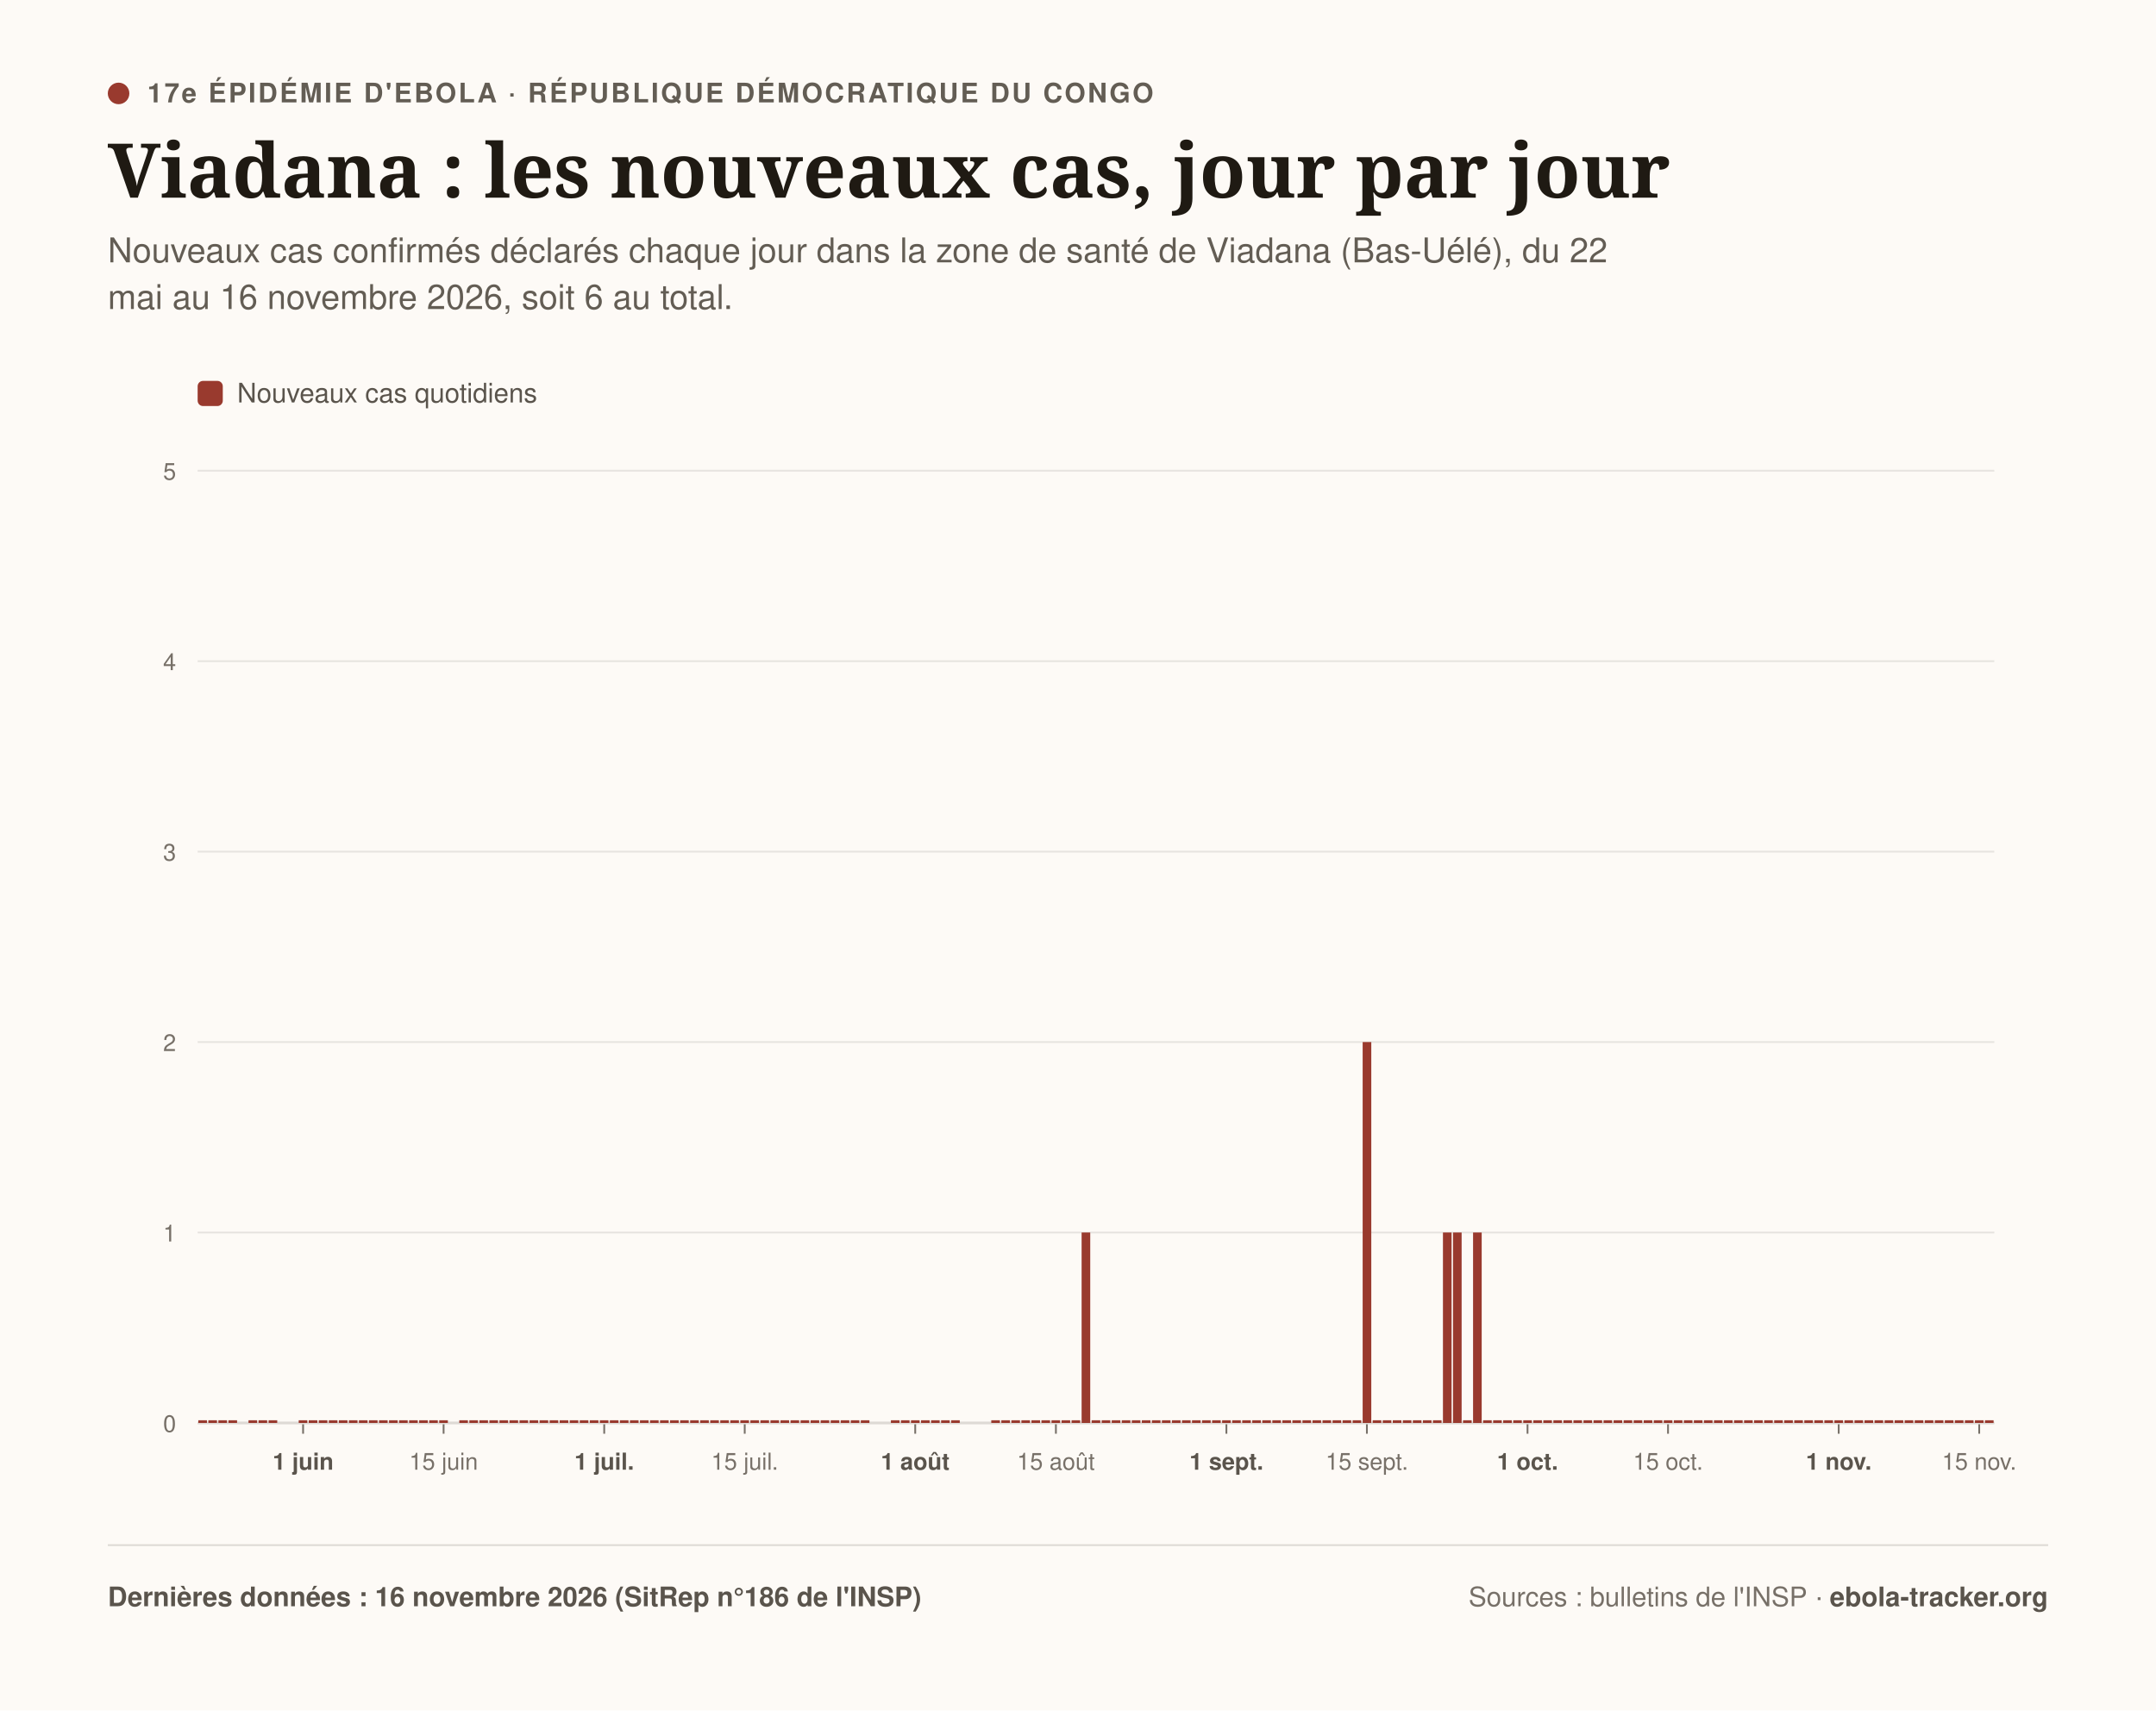
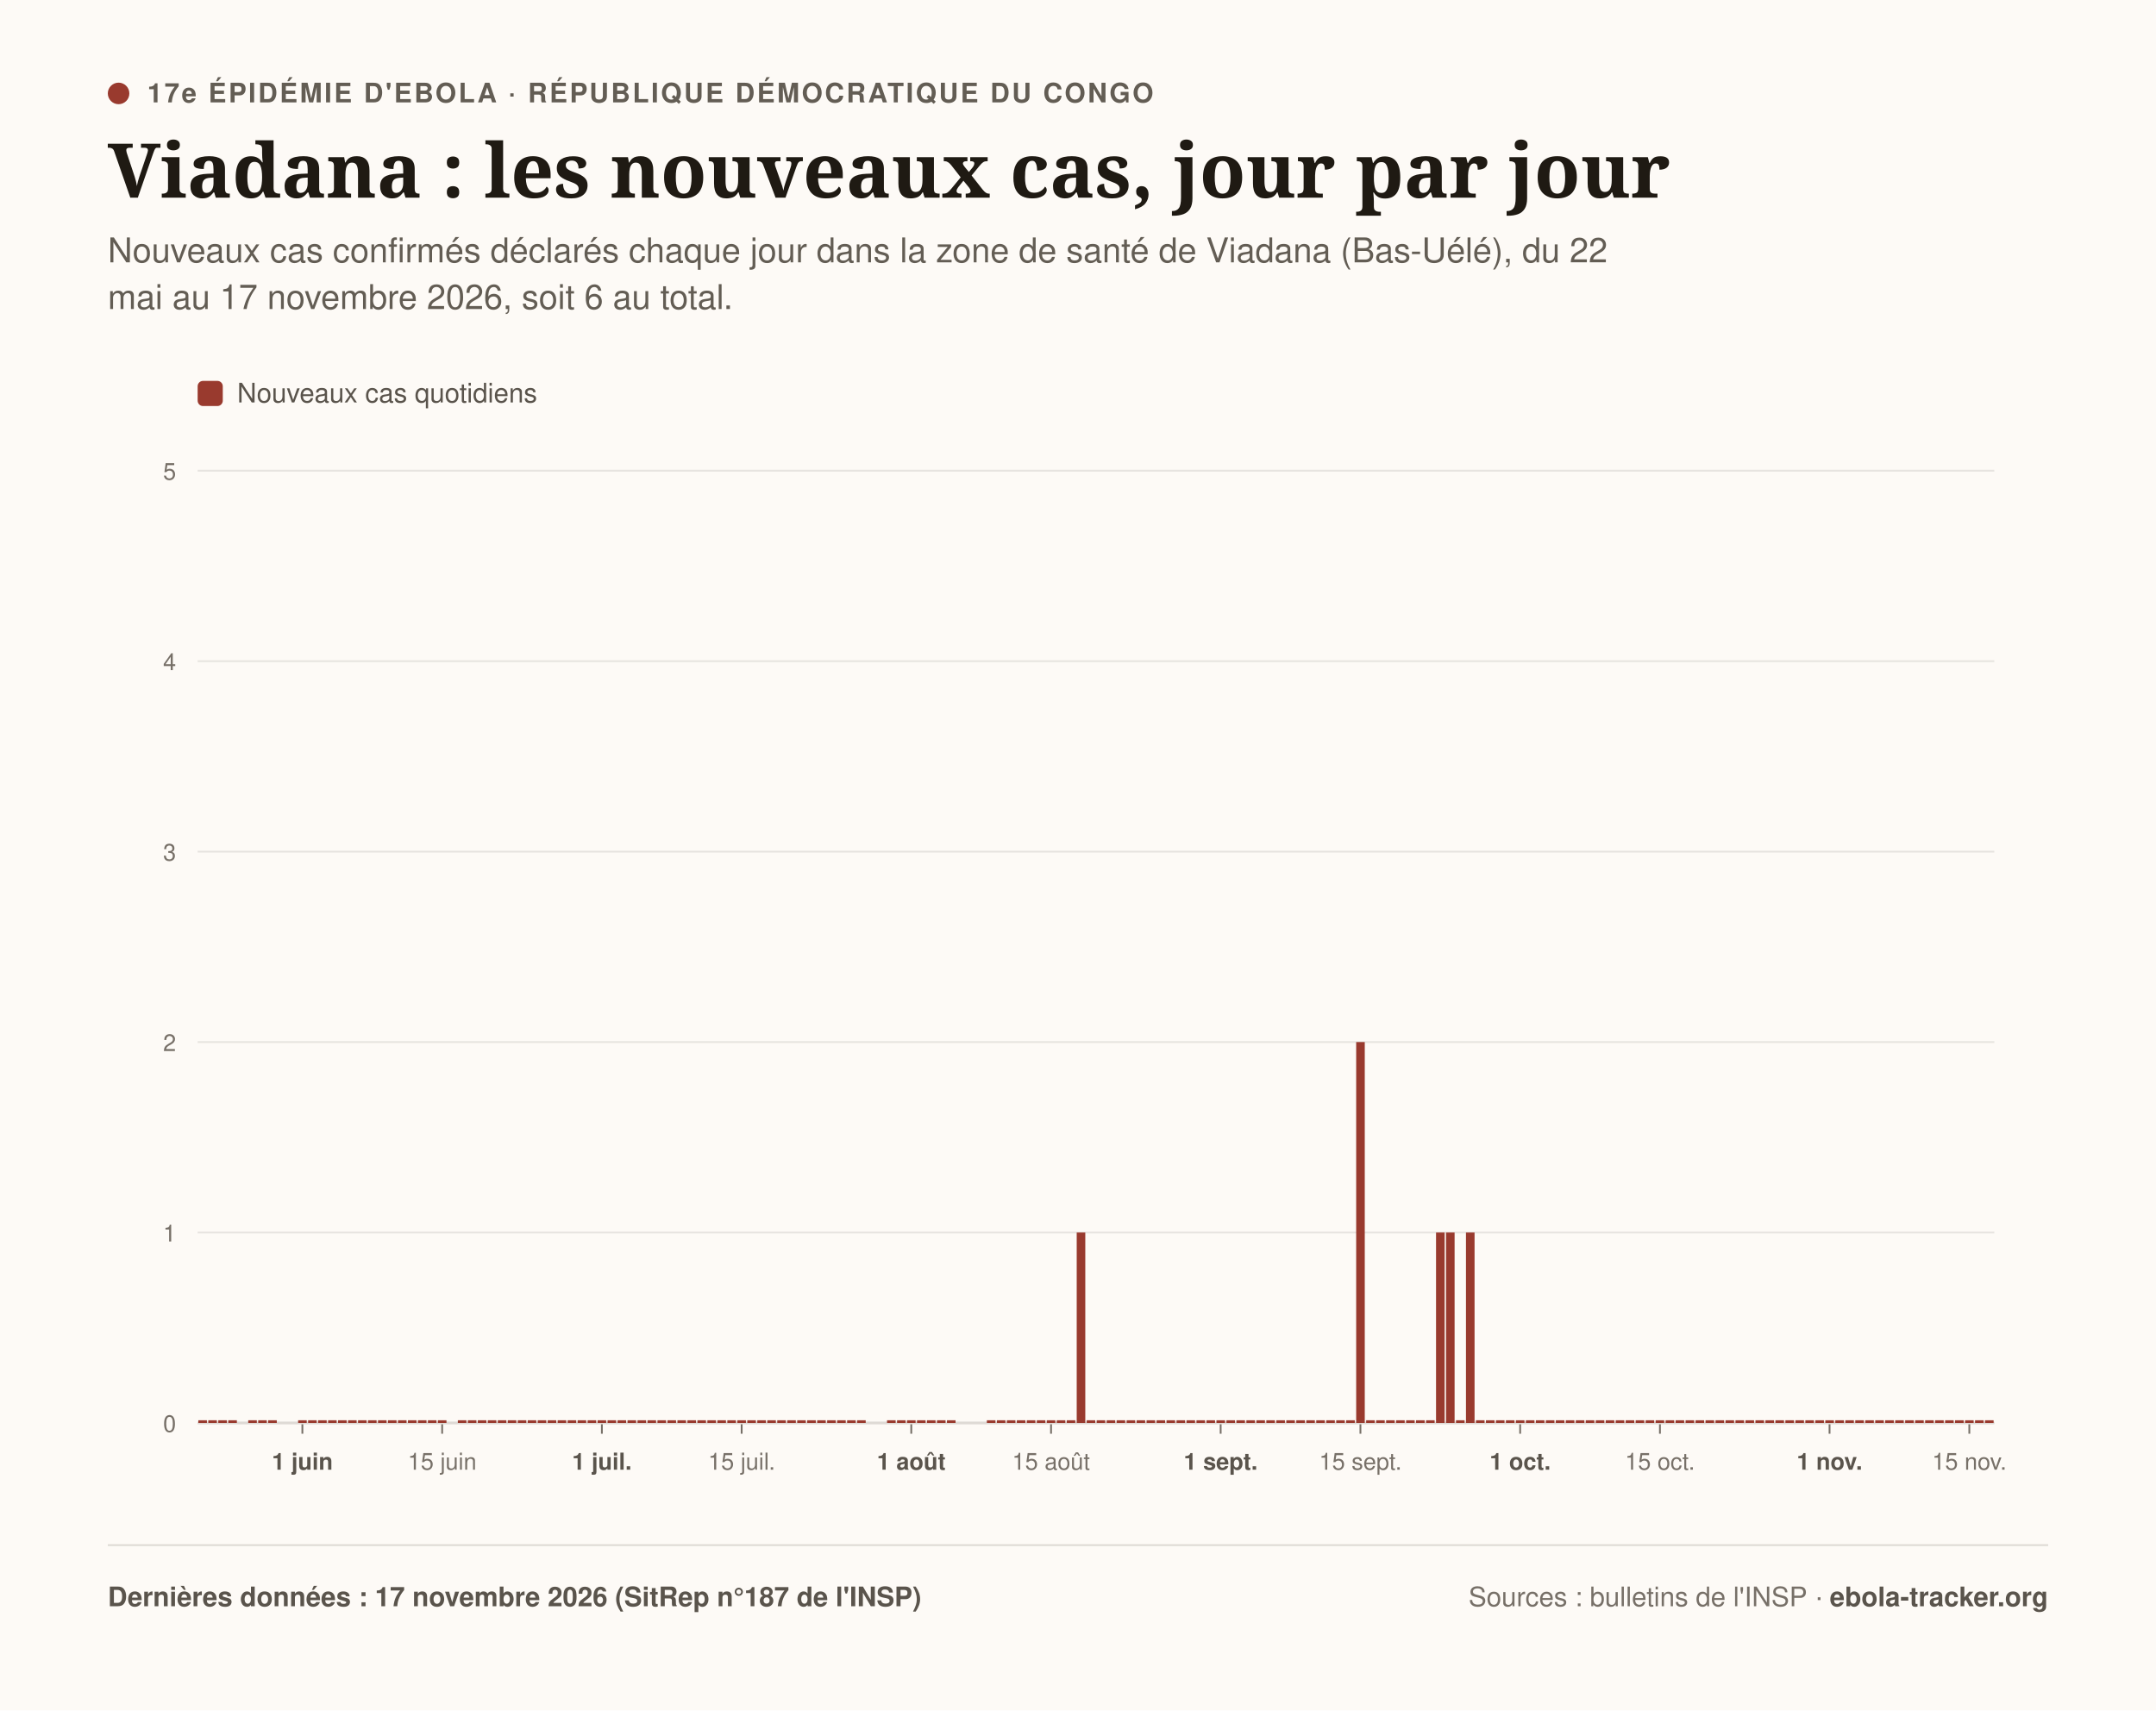
- <svg xmlns="http://www.w3.org/2000/svg" viewBox="0 0 1200 952" role="img" aria-label="Viadana : les nouveaux cas, jour par jour. Nouveaux cas confirmés déclarés chaque jour dans la zone de santé de Viadana (Bas-Uélé), du 22 mai au 16 novembre 2026, soit 6 au total.">
+ <svg xmlns="http://www.w3.org/2000/svg" viewBox="0 0 1200 952" role="img" aria-label="Viadana : les nouveaux cas, jour par jour. Nouveaux cas confirmés déclarés chaque jour dans la zone de santé de Viadana (Bas-Uélé), du 22 mai au 17 novembre 2026, soit 6 au total.">
  <rect width="1200" height="952" fill="#FDFAF6" />
  <circle cx="66" cy="52" r="6" fill="#993A2E" />
  <text x="82.0" y="57.0" font-family="'Public Sans',Helvetica,Arial,sans-serif" font-size="15" font-weight="700" fill="#635D54" text-anchor="start" letter-spacing=".08em">17e ÉPIDÉMIE D'EBOLA · RÉPUBLIQUE DÉMOCRATIQUE DU CONGO</text>
  <text x="60.0" y="110.0" font-family="'Source Serif 4',Georgia,serif" font-size="42" font-weight="600" fill="#1F1A13" text-anchor="start">Viadana : les nouveaux cas, jour par jour</text>
  <text x="60.0" y="146.0" font-family="'Public Sans',Helvetica,Arial,sans-serif" font-size="19" font-weight="400" fill="#635D54" text-anchor="start">Nouveaux cas confirmés déclarés chaque jour dans la zone de santé de Viadana (Bas-Uélé), du 22</text>
-   <text x="60.0" y="172.0" font-family="'Public Sans',Helvetica,Arial,sans-serif" font-size="19" font-weight="400" fill="#635D54" text-anchor="start">mai au 16 novembre 2026, soit 6 au total.</text>
+   <text x="60.0" y="172.0" font-family="'Public Sans',Helvetica,Arial,sans-serif" font-size="19" font-weight="400" fill="#635D54" text-anchor="start">mai au 17 novembre 2026, soit 6 au total.</text>
  <rect x="110" y="212" width="14" height="14" rx="3" fill="#993A2E" />
  <text x="132.0" y="224.0" font-family="'Public Sans',Helvetica,Arial,sans-serif" font-size="15" font-weight="400" fill="#5A544C" text-anchor="start">Nouveaux cas quotidiens</text>
  <line x1="110" x2="1110" y1="792.0" y2="792.0" stroke="#E7E4E0" />
  <text x="98.0" y="797.0" font-family="'Public Sans',Helvetica,Arial,sans-serif" font-size="13" font-weight="400" fill="#777068" text-anchor="end">0</text>
  <line x1="110" x2="1110" y1="686.0" y2="686.0" stroke="#E7E4E0" />
  <text x="98.0" y="691.0" font-family="'Public Sans',Helvetica,Arial,sans-serif" font-size="13" font-weight="400" fill="#777068" text-anchor="end">1</text>
  <line x1="110" x2="1110" y1="580.0" y2="580.0" stroke="#E7E4E0" />
  <text x="98.0" y="585.0" font-family="'Public Sans',Helvetica,Arial,sans-serif" font-size="13" font-weight="400" fill="#777068" text-anchor="end">2</text>
  <line x1="110" x2="1110" y1="474.0" y2="474.0" stroke="#E7E4E0" />
  <text x="98.0" y="479.0" font-family="'Public Sans',Helvetica,Arial,sans-serif" font-size="13" font-weight="400" fill="#777068" text-anchor="end">3</text>
  <line x1="110" x2="1110" y1="368.0" y2="368.0" stroke="#E7E4E0" />
  <text x="98.0" y="373.0" font-family="'Public Sans',Helvetica,Arial,sans-serif" font-size="13" font-weight="400" fill="#777068" text-anchor="end">4</text>
  <line x1="110" x2="1110" y1="262.0" y2="262.0" stroke="#E7E4E0" />
  <text x="98.0" y="267.0" font-family="'Public Sans',Helvetica,Arial,sans-serif" font-size="13" font-weight="400" fill="#777068" text-anchor="end">5</text>
-   <line x1="168.7" x2="168.7" y1="792" y2="798" stroke="#777068" />
-   <text x="168.7" y="818.0" font-family="'Public Sans',Helvetica,Arial,sans-serif" font-size="13" font-weight="600" fill="#5A544C" text-anchor="middle">1 juin</text>
-   <line x1="246.9" x2="246.9" y1="792" y2="798" stroke="#777068" />
-   <text x="246.9" y="818.0" font-family="'Public Sans',Helvetica,Arial,sans-serif" font-size="13" font-weight="400" fill="#777068" text-anchor="middle">15 juin</text>
-   <line x1="336.3" x2="336.3" y1="792" y2="798" stroke="#777068" />
-   <text x="336.3" y="818.0" font-family="'Public Sans',Helvetica,Arial,sans-serif" font-size="13" font-weight="600" fill="#5A544C" text-anchor="middle">1 juil.</text>
-   <line x1="414.5" x2="414.5" y1="792" y2="798" stroke="#777068" />
-   <text x="414.5" y="818.0" font-family="'Public Sans',Helvetica,Arial,sans-serif" font-size="13" font-weight="400" fill="#777068" text-anchor="middle">15 juil.</text>
-   <line x1="509.4" x2="509.4" y1="792" y2="798" stroke="#777068" />
-   <text x="509.4" y="818.0" font-family="'Public Sans',Helvetica,Arial,sans-serif" font-size="13" font-weight="600" fill="#5A544C" text-anchor="middle">1 août</text>
-   <line x1="587.7" x2="587.7" y1="792" y2="798" stroke="#777068" />
-   <text x="587.7" y="818.0" font-family="'Public Sans',Helvetica,Arial,sans-serif" font-size="13" font-weight="400" fill="#777068" text-anchor="middle">15 août</text>
-   <line x1="682.6" x2="682.6" y1="792" y2="798" stroke="#777068" />
-   <text x="682.6" y="818.0" font-family="'Public Sans',Helvetica,Arial,sans-serif" font-size="13" font-weight="600" fill="#5A544C" text-anchor="middle">1 sept.</text>
-   <line x1="760.8" x2="760.8" y1="792" y2="798" stroke="#777068" />
-   <text x="760.8" y="818.0" font-family="'Public Sans',Helvetica,Arial,sans-serif" font-size="13" font-weight="400" fill="#777068" text-anchor="middle">15 sept.</text>
-   <line x1="850.2" x2="850.2" y1="792" y2="798" stroke="#777068" />
-   <text x="850.2" y="818.0" font-family="'Public Sans',Helvetica,Arial,sans-serif" font-size="13" font-weight="600" fill="#5A544C" text-anchor="middle">1 oct.</text>
-   <line x1="928.4" x2="928.4" y1="792" y2="798" stroke="#777068" />
-   <text x="928.4" y="818.0" font-family="'Public Sans',Helvetica,Arial,sans-serif" font-size="13" font-weight="400" fill="#777068" text-anchor="middle">15 oct.</text>
-   <line x1="1023.4" x2="1023.4" y1="792" y2="798" stroke="#777068" />
-   <text x="1023.4" y="818.0" font-family="'Public Sans',Helvetica,Arial,sans-serif" font-size="13" font-weight="600" fill="#5A544C" text-anchor="middle">1 nov.</text>
-   <line x1="1101.6" x2="1101.6" y1="792" y2="798" stroke="#777068" />
-   <text x="1101.6" y="818.0" font-family="'Public Sans',Helvetica,Arial,sans-serif" font-size="13" font-weight="400" fill="#777068" text-anchor="middle">15 nov.</text>
+   <line x1="168.3" x2="168.3" y1="792" y2="798" stroke="#777068" />
+   <text x="168.3" y="818.0" font-family="'Public Sans',Helvetica,Arial,sans-serif" font-size="13" font-weight="600" fill="#5A544C" text-anchor="middle">1 juin</text>
+   <line x1="246.1" x2="246.1" y1="792" y2="798" stroke="#777068" />
+   <text x="246.1" y="818.0" font-family="'Public Sans',Helvetica,Arial,sans-serif" font-size="13" font-weight="400" fill="#777068" text-anchor="middle">15 juin</text>
+   <line x1="335.0" x2="335.0" y1="792" y2="798" stroke="#777068" />
+   <text x="335.0" y="818.0" font-family="'Public Sans',Helvetica,Arial,sans-serif" font-size="13" font-weight="600" fill="#5A544C" text-anchor="middle">1 juil.</text>
+   <line x1="412.8" x2="412.8" y1="792" y2="798" stroke="#777068" />
+   <text x="412.8" y="818.0" font-family="'Public Sans',Helvetica,Arial,sans-serif" font-size="13" font-weight="400" fill="#777068" text-anchor="middle">15 juil.</text>
+   <line x1="507.2" x2="507.2" y1="792" y2="798" stroke="#777068" />
+   <text x="507.2" y="818.0" font-family="'Public Sans',Helvetica,Arial,sans-serif" font-size="13" font-weight="600" fill="#5A544C" text-anchor="middle">1 août</text>
+   <line x1="585.0" x2="585.0" y1="792" y2="798" stroke="#777068" />
+   <text x="585.0" y="818.0" font-family="'Public Sans',Helvetica,Arial,sans-serif" font-size="13" font-weight="400" fill="#777068" text-anchor="middle">15 août</text>
+   <line x1="679.4" x2="679.4" y1="792" y2="798" stroke="#777068" />
+   <text x="679.4" y="818.0" font-family="'Public Sans',Helvetica,Arial,sans-serif" font-size="13" font-weight="600" fill="#5A544C" text-anchor="middle">1 sept.</text>
+   <line x1="757.2" x2="757.2" y1="792" y2="798" stroke="#777068" />
+   <text x="757.2" y="818.0" font-family="'Public Sans',Helvetica,Arial,sans-serif" font-size="13" font-weight="400" fill="#777068" text-anchor="middle">15 sept.</text>
+   <line x1="846.1" x2="846.1" y1="792" y2="798" stroke="#777068" />
+   <text x="846.1" y="818.0" font-family="'Public Sans',Helvetica,Arial,sans-serif" font-size="13" font-weight="600" fill="#5A544C" text-anchor="middle">1 oct.</text>
+   <line x1="923.9" x2="923.9" y1="792" y2="798" stroke="#777068" />
+   <text x="923.9" y="818.0" font-family="'Public Sans',Helvetica,Arial,sans-serif" font-size="13" font-weight="400" fill="#777068" text-anchor="middle">15 oct.</text>
+   <line x1="1018.3" x2="1018.3" y1="792" y2="798" stroke="#777068" />
+   <text x="1018.3" y="818.0" font-family="'Public Sans',Helvetica,Arial,sans-serif" font-size="13" font-weight="600" fill="#5A544C" text-anchor="middle">1 nov.</text>
+   <line x1="1096.1" x2="1096.1" y1="792" y2="798" stroke="#777068" />
+   <text x="1096.1" y="818.0" font-family="'Public Sans',Helvetica,Arial,sans-serif" font-size="13" font-weight="400" fill="#777068" text-anchor="middle">15 nov.</text>
  <line x1="110" x2="1110" y1="792" y2="792" stroke="#DEDAD5" stroke-width="1.5" />
-   <rect x="110.39" y="790.50" width="4.80" height="1.50" fill="#993A2E" />
-   <rect x="115.98" y="790.50" width="4.80" height="1.50" fill="#993A2E" />
-   <rect x="121.56" y="790.50" width="4.80" height="1.50" fill="#993A2E" />
-   <rect x="127.15" y="790.50" width="4.80" height="1.50" fill="#993A2E" />
-   <rect x="138.32" y="790.50" width="4.80" height="1.50" fill="#993A2E" />
-   <rect x="143.91" y="790.50" width="4.80" height="1.50" fill="#993A2E" />
-   <rect x="149.50" y="790.50" width="4.80" height="1.50" fill="#993A2E" />
-   <rect x="166.26" y="790.50" width="4.80" height="1.50" fill="#993A2E" />
-   <rect x="171.84" y="790.50" width="4.80" height="1.50" fill="#993A2E" />
-   <rect x="177.43" y="790.50" width="4.80" height="1.50" fill="#993A2E" />
-   <rect x="183.02" y="790.50" width="4.80" height="1.50" fill="#993A2E" />
-   <rect x="188.60" y="790.50" width="4.80" height="1.50" fill="#993A2E" />
-   <rect x="194.19" y="790.50" width="4.80" height="1.50" fill="#993A2E" />
-   <rect x="199.78" y="790.50" width="4.80" height="1.50" fill="#993A2E" />
-   <rect x="205.36" y="790.50" width="4.80" height="1.50" fill="#993A2E" />
-   <rect x="210.95" y="790.50" width="4.80" height="1.50" fill="#993A2E" />
-   <rect x="216.54" y="790.50" width="4.80" height="1.50" fill="#993A2E" />
-   <rect x="222.12" y="790.50" width="4.80" height="1.50" fill="#993A2E" />
-   <rect x="227.71" y="790.50" width="4.80" height="1.50" fill="#993A2E" />
-   <rect x="233.30" y="790.50" width="4.80" height="1.50" fill="#993A2E" />
-   <rect x="238.88" y="790.50" width="4.80" height="1.50" fill="#993A2E" />
-   <rect x="244.47" y="790.50" width="4.80" height="1.50" fill="#993A2E" />
-   <rect x="255.64" y="790.50" width="4.80" height="1.50" fill="#993A2E" />
-   <rect x="261.23" y="790.50" width="4.80" height="1.50" fill="#993A2E" />
-   <rect x="266.82" y="790.50" width="4.80" height="1.50" fill="#993A2E" />
-   <rect x="272.40" y="790.50" width="4.80" height="1.50" fill="#993A2E" />
-   <rect x="277.99" y="790.50" width="4.80" height="1.50" fill="#993A2E" />
-   <rect x="283.58" y="790.50" width="4.80" height="1.50" fill="#993A2E" />
-   <rect x="289.16" y="790.50" width="4.80" height="1.50" fill="#993A2E" />
-   <rect x="294.75" y="790.50" width="4.80" height="1.50" fill="#993A2E" />
-   <rect x="300.34" y="790.50" width="4.80" height="1.50" fill="#993A2E" />
-   <rect x="305.92" y="790.50" width="4.80" height="1.50" fill="#993A2E" />
-   <rect x="311.51" y="790.50" width="4.80" height="1.50" fill="#993A2E" />
-   <rect x="317.09" y="790.50" width="4.80" height="1.50" fill="#993A2E" />
-   <rect x="322.68" y="790.50" width="4.80" height="1.50" fill="#993A2E" />
-   <rect x="328.27" y="790.50" width="4.80" height="1.50" fill="#993A2E" />
-   <rect x="333.85" y="790.50" width="4.80" height="1.50" fill="#993A2E" />
-   <rect x="339.44" y="790.50" width="4.80" height="1.50" fill="#993A2E" />
-   <rect x="345.03" y="790.50" width="4.80" height="1.50" fill="#993A2E" />
-   <rect x="350.61" y="790.50" width="4.80" height="1.50" fill="#993A2E" />
-   <rect x="356.20" y="790.50" width="4.80" height="1.50" fill="#993A2E" />
-   <rect x="361.79" y="790.50" width="4.80" height="1.50" fill="#993A2E" />
-   <rect x="367.37" y="790.50" width="4.80" height="1.50" fill="#993A2E" />
-   <rect x="372.96" y="790.50" width="4.80" height="1.50" fill="#993A2E" />
-   <rect x="378.55" y="790.50" width="4.80" height="1.50" fill="#993A2E" />
-   <rect x="384.13" y="790.50" width="4.80" height="1.50" fill="#993A2E" />
-   <rect x="389.72" y="790.50" width="4.80" height="1.50" fill="#993A2E" />
-   <rect x="395.31" y="790.50" width="4.80" height="1.50" fill="#993A2E" />
-   <rect x="400.89" y="790.50" width="4.80" height="1.50" fill="#993A2E" />
-   <rect x="406.48" y="790.50" width="4.80" height="1.50" fill="#993A2E" />
-   <rect x="412.07" y="790.50" width="4.80" height="1.50" fill="#993A2E" />
-   <rect x="417.65" y="790.50" width="4.80" height="1.50" fill="#993A2E" />
-   <rect x="423.24" y="790.50" width="4.80" height="1.50" fill="#993A2E" />
-   <rect x="428.83" y="790.50" width="4.80" height="1.50" fill="#993A2E" />
-   <rect x="434.41" y="790.50" width="4.80" height="1.50" fill="#993A2E" />
-   <rect x="440.00" y="790.50" width="4.80" height="1.50" fill="#993A2E" />
-   <rect x="445.59" y="790.50" width="4.80" height="1.50" fill="#993A2E" />
-   <rect x="451.17" y="790.50" width="4.80" height="1.50" fill="#993A2E" />
-   <rect x="456.76" y="790.50" width="4.80" height="1.50" fill="#993A2E" />
-   <rect x="462.35" y="790.50" width="4.80" height="1.50" fill="#993A2E" />
-   <rect x="467.93" y="790.50" width="4.80" height="1.50" fill="#993A2E" />
-   <rect x="473.52" y="790.50" width="4.80" height="1.50" fill="#993A2E" />
-   <rect x="479.11" y="790.50" width="4.80" height="1.50" fill="#993A2E" />
-   <rect x="495.87" y="790.50" width="4.80" height="1.50" fill="#993A2E" />
-   <rect x="501.45" y="790.50" width="4.80" height="1.50" fill="#993A2E" />
-   <rect x="507.04" y="790.50" width="4.80" height="1.50" fill="#993A2E" />
-   <rect x="512.63" y="790.50" width="4.80" height="1.50" fill="#993A2E" />
-   <rect x="518.21" y="790.50" width="4.80" height="1.50" fill="#993A2E" />
-   <rect x="523.80" y="790.50" width="4.80" height="1.50" fill="#993A2E" />
-   <rect x="529.39" y="790.50" width="4.80" height="1.50" fill="#993A2E" />
-   <rect x="551.73" y="790.50" width="4.80" height="1.50" fill="#993A2E" />
-   <rect x="557.32" y="790.50" width="4.80" height="1.50" fill="#993A2E" />
-   <rect x="562.91" y="790.50" width="4.80" height="1.50" fill="#993A2E" />
-   <rect x="568.49" y="790.50" width="4.80" height="1.50" fill="#993A2E" />
-   <rect x="574.08" y="790.50" width="4.80" height="1.50" fill="#993A2E" />
-   <rect x="579.66" y="790.50" width="4.80" height="1.50" fill="#993A2E" />
-   <rect x="585.25" y="790.50" width="4.80" height="1.50" fill="#993A2E" />
-   <rect x="590.84" y="790.50" width="4.80" height="1.50" fill="#993A2E" />
-   <rect x="596.42" y="790.50" width="4.80" height="1.50" fill="#993A2E" />
-   <rect x="602.01" y="686.00" width="4.80" height="106.00" fill="#993A2E" />
-   <rect x="607.60" y="790.50" width="4.80" height="1.50" fill="#993A2E" />
-   <rect x="613.18" y="790.50" width="4.80" height="1.50" fill="#993A2E" />
-   <rect x="618.77" y="790.50" width="4.80" height="1.50" fill="#993A2E" />
-   <rect x="624.36" y="790.50" width="4.80" height="1.50" fill="#993A2E" />
-   <rect x="629.94" y="790.50" width="4.80" height="1.50" fill="#993A2E" />
-   <rect x="635.53" y="790.50" width="4.80" height="1.50" fill="#993A2E" />
-   <rect x="641.12" y="790.50" width="4.80" height="1.50" fill="#993A2E" />
-   <rect x="646.70" y="790.50" width="4.80" height="1.50" fill="#993A2E" />
-   <rect x="652.29" y="790.50" width="4.80" height="1.50" fill="#993A2E" />
-   <rect x="657.88" y="790.50" width="4.80" height="1.50" fill="#993A2E" />
-   <rect x="663.46" y="790.50" width="4.80" height="1.50" fill="#993A2E" />
-   <rect x="669.05" y="790.50" width="4.80" height="1.50" fill="#993A2E" />
-   <rect x="674.64" y="790.50" width="4.80" height="1.50" fill="#993A2E" />
-   <rect x="680.22" y="790.50" width="4.80" height="1.50" fill="#993A2E" />
-   <rect x="685.81" y="790.50" width="4.80" height="1.50" fill="#993A2E" />
-   <rect x="691.40" y="790.50" width="4.80" height="1.50" fill="#993A2E" />
-   <rect x="696.98" y="790.50" width="4.80" height="1.50" fill="#993A2E" />
-   <rect x="702.57" y="790.50" width="4.80" height="1.50" fill="#993A2E" />
-   <rect x="708.16" y="790.50" width="4.80" height="1.50" fill="#993A2E" />
-   <rect x="713.74" y="790.50" width="4.80" height="1.50" fill="#993A2E" />
-   <rect x="719.33" y="790.50" width="4.80" height="1.50" fill="#993A2E" />
-   <rect x="724.92" y="790.50" width="4.80" height="1.50" fill="#993A2E" />
-   <rect x="730.50" y="790.50" width="4.80" height="1.50" fill="#993A2E" />
-   <rect x="736.09" y="790.50" width="4.80" height="1.50" fill="#993A2E" />
-   <rect x="741.68" y="790.50" width="4.80" height="1.50" fill="#993A2E" />
-   <rect x="747.26" y="790.50" width="4.80" height="1.50" fill="#993A2E" />
-   <rect x="752.85" y="790.50" width="4.80" height="1.50" fill="#993A2E" />
-   <rect x="758.44" y="580.00" width="4.80" height="212.00" fill="#993A2E" />
-   <rect x="764.02" y="790.50" width="4.80" height="1.50" fill="#993A2E" />
-   <rect x="769.61" y="790.50" width="4.80" height="1.50" fill="#993A2E" />
-   <rect x="775.20" y="790.50" width="4.80" height="1.50" fill="#993A2E" />
-   <rect x="780.78" y="790.50" width="4.80" height="1.50" fill="#993A2E" />
-   <rect x="786.37" y="790.50" width="4.80" height="1.50" fill="#993A2E" />
-   <rect x="791.96" y="790.50" width="4.80" height="1.50" fill="#993A2E" />
-   <rect x="797.54" y="790.50" width="4.80" height="1.50" fill="#993A2E" />
-   <rect x="803.13" y="686.00" width="4.80" height="106.00" fill="#993A2E" />
-   <rect x="808.72" y="686.00" width="4.80" height="106.00" fill="#993A2E" />
-   <rect x="814.30" y="790.50" width="4.80" height="1.50" fill="#993A2E" />
-   <rect x="819.89" y="686.00" width="4.80" height="106.00" fill="#993A2E" />
-   <rect x="825.47" y="790.50" width="4.80" height="1.50" fill="#993A2E" />
-   <rect x="831.06" y="790.50" width="4.80" height="1.50" fill="#993A2E" />
-   <rect x="836.65" y="790.50" width="4.80" height="1.50" fill="#993A2E" />
-   <rect x="842.23" y="790.50" width="4.80" height="1.50" fill="#993A2E" />
-   <rect x="847.82" y="790.50" width="4.80" height="1.50" fill="#993A2E" />
-   <rect x="853.41" y="790.50" width="4.80" height="1.50" fill="#993A2E" />
-   <rect x="858.99" y="790.50" width="4.80" height="1.50" fill="#993A2E" />
-   <rect x="864.58" y="790.50" width="4.80" height="1.50" fill="#993A2E" />
-   <rect x="870.17" y="790.50" width="4.80" height="1.50" fill="#993A2E" />
-   <rect x="875.75" y="790.50" width="4.80" height="1.50" fill="#993A2E" />
-   <rect x="881.34" y="790.50" width="4.80" height="1.50" fill="#993A2E" />
-   <rect x="886.93" y="790.50" width="4.80" height="1.50" fill="#993A2E" />
-   <rect x="892.51" y="790.50" width="4.80" height="1.50" fill="#993A2E" />
-   <rect x="898.10" y="790.50" width="4.80" height="1.50" fill="#993A2E" />
-   <rect x="903.69" y="790.50" width="4.80" height="1.50" fill="#993A2E" />
-   <rect x="909.27" y="790.50" width="4.80" height="1.50" fill="#993A2E" />
-   <rect x="914.86" y="790.50" width="4.80" height="1.50" fill="#993A2E" />
-   <rect x="920.45" y="790.50" width="4.80" height="1.50" fill="#993A2E" />
-   <rect x="926.03" y="790.50" width="4.80" height="1.50" fill="#993A2E" />
-   <rect x="931.62" y="790.50" width="4.80" height="1.50" fill="#993A2E" />
-   <rect x="937.21" y="790.50" width="4.80" height="1.50" fill="#993A2E" />
-   <rect x="942.79" y="790.50" width="4.80" height="1.50" fill="#993A2E" />
-   <rect x="948.38" y="790.50" width="4.80" height="1.50" fill="#993A2E" />
-   <rect x="953.97" y="790.50" width="4.80" height="1.50" fill="#993A2E" />
-   <rect x="959.55" y="790.50" width="4.80" height="1.50" fill="#993A2E" />
-   <rect x="965.14" y="790.50" width="4.80" height="1.50" fill="#993A2E" />
-   <rect x="970.73" y="790.50" width="4.80" height="1.50" fill="#993A2E" />
-   <rect x="976.31" y="790.50" width="4.80" height="1.50" fill="#993A2E" />
-   <rect x="981.90" y="790.50" width="4.80" height="1.50" fill="#993A2E" />
-   <rect x="987.49" y="790.50" width="4.80" height="1.50" fill="#993A2E" />
-   <rect x="993.07" y="790.50" width="4.80" height="1.50" fill="#993A2E" />
-   <rect x="998.66" y="790.50" width="4.80" height="1.50" fill="#993A2E" />
-   <rect x="1004.25" y="790.50" width="4.80" height="1.50" fill="#993A2E" />
-   <rect x="1009.83" y="790.50" width="4.80" height="1.50" fill="#993A2E" />
-   <rect x="1015.42" y="790.50" width="4.80" height="1.50" fill="#993A2E" />
-   <rect x="1021.01" y="790.50" width="4.80" height="1.50" fill="#993A2E" />
-   <rect x="1026.59" y="790.50" width="4.80" height="1.50" fill="#993A2E" />
-   <rect x="1032.18" y="790.50" width="4.80" height="1.50" fill="#993A2E" />
-   <rect x="1037.77" y="790.50" width="4.80" height="1.50" fill="#993A2E" />
-   <rect x="1043.35" y="790.50" width="4.80" height="1.50" fill="#993A2E" />
-   <rect x="1048.94" y="790.50" width="4.80" height="1.50" fill="#993A2E" />
-   <rect x="1054.53" y="790.50" width="4.80" height="1.50" fill="#993A2E" />
-   <rect x="1060.11" y="790.50" width="4.80" height="1.50" fill="#993A2E" />
-   <rect x="1065.70" y="790.50" width="4.80" height="1.50" fill="#993A2E" />
-   <rect x="1071.28" y="790.50" width="4.80" height="1.50" fill="#993A2E" />
-   <rect x="1076.87" y="790.50" width="4.80" height="1.50" fill="#993A2E" />
-   <rect x="1082.46" y="790.50" width="4.80" height="1.50" fill="#993A2E" />
-   <rect x="1088.04" y="790.50" width="4.80" height="1.50" fill="#993A2E" />
-   <rect x="1093.63" y="790.50" width="4.80" height="1.50" fill="#993A2E" />
-   <rect x="1099.22" y="790.50" width="4.80" height="1.50" fill="#993A2E" />
-   <rect x="1104.80" y="790.50" width="4.80" height="1.50" fill="#993A2E" />
+   <rect x="110.39" y="790.50" width="4.78" height="1.50" fill="#993A2E" />
+   <rect x="115.94" y="790.50" width="4.78" height="1.50" fill="#993A2E" />
+   <rect x="121.50" y="790.50" width="4.78" height="1.50" fill="#993A2E" />
+   <rect x="127.06" y="790.50" width="4.78" height="1.50" fill="#993A2E" />
+   <rect x="138.17" y="790.50" width="4.78" height="1.50" fill="#993A2E" />
+   <rect x="143.72" y="790.50" width="4.78" height="1.50" fill="#993A2E" />
+   <rect x="149.28" y="790.50" width="4.78" height="1.50" fill="#993A2E" />
+   <rect x="165.94" y="790.50" width="4.78" height="1.50" fill="#993A2E" />
+   <rect x="171.50" y="790.50" width="4.78" height="1.50" fill="#993A2E" />
+   <rect x="177.06" y="790.50" width="4.78" height="1.50" fill="#993A2E" />
+   <rect x="182.61" y="790.50" width="4.78" height="1.50" fill="#993A2E" />
+   <rect x="188.17" y="790.50" width="4.78" height="1.50" fill="#993A2E" />
+   <rect x="193.72" y="790.50" width="4.78" height="1.50" fill="#993A2E" />
+   <rect x="199.28" y="790.50" width="4.78" height="1.50" fill="#993A2E" />
+   <rect x="204.83" y="790.50" width="4.78" height="1.50" fill="#993A2E" />
+   <rect x="210.39" y="790.50" width="4.78" height="1.50" fill="#993A2E" />
+   <rect x="215.94" y="790.50" width="4.78" height="1.50" fill="#993A2E" />
+   <rect x="221.50" y="790.50" width="4.78" height="1.50" fill="#993A2E" />
+   <rect x="227.06" y="790.50" width="4.78" height="1.50" fill="#993A2E" />
+   <rect x="232.61" y="790.50" width="4.78" height="1.50" fill="#993A2E" />
+   <rect x="238.17" y="790.50" width="4.78" height="1.50" fill="#993A2E" />
+   <rect x="243.72" y="790.50" width="4.78" height="1.50" fill="#993A2E" />
+   <rect x="254.83" y="790.50" width="4.78" height="1.50" fill="#993A2E" />
+   <rect x="260.39" y="790.50" width="4.78" height="1.50" fill="#993A2E" />
+   <rect x="265.94" y="790.50" width="4.78" height="1.50" fill="#993A2E" />
+   <rect x="271.50" y="790.50" width="4.78" height="1.50" fill="#993A2E" />
+   <rect x="277.06" y="790.50" width="4.78" height="1.50" fill="#993A2E" />
+   <rect x="282.61" y="790.50" width="4.78" height="1.50" fill="#993A2E" />
+   <rect x="288.17" y="790.50" width="4.78" height="1.50" fill="#993A2E" />
+   <rect x="293.72" y="790.50" width="4.78" height="1.50" fill="#993A2E" />
+   <rect x="299.28" y="790.50" width="4.78" height="1.50" fill="#993A2E" />
+   <rect x="304.83" y="790.50" width="4.78" height="1.50" fill="#993A2E" />
+   <rect x="310.39" y="790.50" width="4.78" height="1.50" fill="#993A2E" />
+   <rect x="315.94" y="790.50" width="4.78" height="1.50" fill="#993A2E" />
+   <rect x="321.50" y="790.50" width="4.78" height="1.50" fill="#993A2E" />
+   <rect x="327.06" y="790.50" width="4.78" height="1.50" fill="#993A2E" />
+   <rect x="332.61" y="790.50" width="4.78" height="1.50" fill="#993A2E" />
+   <rect x="338.17" y="790.50" width="4.78" height="1.50" fill="#993A2E" />
+   <rect x="343.72" y="790.50" width="4.78" height="1.50" fill="#993A2E" />
+   <rect x="349.28" y="790.50" width="4.78" height="1.50" fill="#993A2E" />
+   <rect x="354.83" y="790.50" width="4.78" height="1.50" fill="#993A2E" />
+   <rect x="360.39" y="790.50" width="4.78" height="1.50" fill="#993A2E" />
+   <rect x="365.94" y="790.50" width="4.78" height="1.50" fill="#993A2E" />
+   <rect x="371.50" y="790.50" width="4.78" height="1.50" fill="#993A2E" />
+   <rect x="377.06" y="790.50" width="4.78" height="1.50" fill="#993A2E" />
+   <rect x="382.61" y="790.50" width="4.78" height="1.50" fill="#993A2E" />
+   <rect x="388.17" y="790.50" width="4.78" height="1.50" fill="#993A2E" />
+   <rect x="393.72" y="790.50" width="4.78" height="1.50" fill="#993A2E" />
+   <rect x="399.28" y="790.50" width="4.78" height="1.50" fill="#993A2E" />
+   <rect x="404.83" y="790.50" width="4.78" height="1.50" fill="#993A2E" />
+   <rect x="410.39" y="790.50" width="4.78" height="1.50" fill="#993A2E" />
+   <rect x="415.94" y="790.50" width="4.78" height="1.50" fill="#993A2E" />
+   <rect x="421.50" y="790.50" width="4.78" height="1.50" fill="#993A2E" />
+   <rect x="427.06" y="790.50" width="4.78" height="1.50" fill="#993A2E" />
+   <rect x="432.61" y="790.50" width="4.78" height="1.50" fill="#993A2E" />
+   <rect x="438.17" y="790.50" width="4.78" height="1.50" fill="#993A2E" />
+   <rect x="443.72" y="790.50" width="4.78" height="1.50" fill="#993A2E" />
+   <rect x="449.28" y="790.50" width="4.78" height="1.50" fill="#993A2E" />
+   <rect x="454.83" y="790.50" width="4.78" height="1.50" fill="#993A2E" />
+   <rect x="460.39" y="790.50" width="4.78" height="1.50" fill="#993A2E" />
+   <rect x="465.94" y="790.50" width="4.78" height="1.50" fill="#993A2E" />
+   <rect x="471.50" y="790.50" width="4.78" height="1.50" fill="#993A2E" />
+   <rect x="477.06" y="790.50" width="4.78" height="1.50" fill="#993A2E" />
+   <rect x="493.72" y="790.50" width="4.78" height="1.50" fill="#993A2E" />
+   <rect x="499.28" y="790.50" width="4.78" height="1.50" fill="#993A2E" />
+   <rect x="504.83" y="790.50" width="4.78" height="1.50" fill="#993A2E" />
+   <rect x="510.39" y="790.50" width="4.78" height="1.50" fill="#993A2E" />
+   <rect x="515.94" y="790.50" width="4.78" height="1.50" fill="#993A2E" />
+   <rect x="521.50" y="790.50" width="4.78" height="1.50" fill="#993A2E" />
+   <rect x="527.06" y="790.50" width="4.78" height="1.50" fill="#993A2E" />
+   <rect x="549.28" y="790.50" width="4.78" height="1.50" fill="#993A2E" />
+   <rect x="554.83" y="790.50" width="4.78" height="1.50" fill="#993A2E" />
+   <rect x="560.39" y="790.50" width="4.78" height="1.50" fill="#993A2E" />
+   <rect x="565.94" y="790.50" width="4.78" height="1.50" fill="#993A2E" />
+   <rect x="571.50" y="790.50" width="4.78" height="1.50" fill="#993A2E" />
+   <rect x="577.06" y="790.50" width="4.78" height="1.50" fill="#993A2E" />
+   <rect x="582.61" y="790.50" width="4.78" height="1.50" fill="#993A2E" />
+   <rect x="588.17" y="790.50" width="4.78" height="1.50" fill="#993A2E" />
+   <rect x="593.72" y="790.50" width="4.78" height="1.50" fill="#993A2E" />
+   <rect x="599.28" y="686.00" width="4.78" height="106.00" fill="#993A2E" />
+   <rect x="604.83" y="790.50" width="4.78" height="1.50" fill="#993A2E" />
+   <rect x="610.39" y="790.50" width="4.78" height="1.50" fill="#993A2E" />
+   <rect x="615.94" y="790.50" width="4.78" height="1.50" fill="#993A2E" />
+   <rect x="621.50" y="790.50" width="4.78" height="1.50" fill="#993A2E" />
+   <rect x="627.06" y="790.50" width="4.78" height="1.50" fill="#993A2E" />
+   <rect x="632.61" y="790.50" width="4.78" height="1.50" fill="#993A2E" />
+   <rect x="638.17" y="790.50" width="4.78" height="1.50" fill="#993A2E" />
+   <rect x="643.72" y="790.50" width="4.78" height="1.50" fill="#993A2E" />
+   <rect x="649.28" y="790.50" width="4.78" height="1.50" fill="#993A2E" />
+   <rect x="654.83" y="790.50" width="4.78" height="1.50" fill="#993A2E" />
+   <rect x="660.39" y="790.50" width="4.78" height="1.50" fill="#993A2E" />
+   <rect x="665.94" y="790.50" width="4.78" height="1.50" fill="#993A2E" />
+   <rect x="671.50" y="790.50" width="4.78" height="1.50" fill="#993A2E" />
+   <rect x="677.06" y="790.50" width="4.78" height="1.50" fill="#993A2E" />
+   <rect x="682.61" y="790.50" width="4.78" height="1.50" fill="#993A2E" />
+   <rect x="688.17" y="790.50" width="4.78" height="1.50" fill="#993A2E" />
+   <rect x="693.72" y="790.50" width="4.78" height="1.50" fill="#993A2E" />
+   <rect x="699.28" y="790.50" width="4.78" height="1.50" fill="#993A2E" />
+   <rect x="704.83" y="790.50" width="4.78" height="1.50" fill="#993A2E" />
+   <rect x="710.39" y="790.50" width="4.78" height="1.50" fill="#993A2E" />
+   <rect x="715.94" y="790.50" width="4.78" height="1.50" fill="#993A2E" />
+   <rect x="721.50" y="790.50" width="4.78" height="1.50" fill="#993A2E" />
+   <rect x="727.06" y="790.50" width="4.78" height="1.50" fill="#993A2E" />
+   <rect x="732.61" y="790.50" width="4.78" height="1.50" fill="#993A2E" />
+   <rect x="738.17" y="790.50" width="4.78" height="1.50" fill="#993A2E" />
+   <rect x="743.72" y="790.50" width="4.78" height="1.50" fill="#993A2E" />
+   <rect x="749.28" y="790.50" width="4.78" height="1.50" fill="#993A2E" />
+   <rect x="754.83" y="580.00" width="4.78" height="212.00" fill="#993A2E" />
+   <rect x="760.39" y="790.50" width="4.78" height="1.50" fill="#993A2E" />
+   <rect x="765.94" y="790.50" width="4.78" height="1.50" fill="#993A2E" />
+   <rect x="771.50" y="790.50" width="4.78" height="1.50" fill="#993A2E" />
+   <rect x="777.06" y="790.50" width="4.78" height="1.50" fill="#993A2E" />
+   <rect x="782.61" y="790.50" width="4.78" height="1.50" fill="#993A2E" />
+   <rect x="788.17" y="790.50" width="4.78" height="1.50" fill="#993A2E" />
+   <rect x="793.72" y="790.50" width="4.78" height="1.50" fill="#993A2E" />
+   <rect x="799.28" y="686.00" width="4.78" height="106.00" fill="#993A2E" />
+   <rect x="804.83" y="686.00" width="4.78" height="106.00" fill="#993A2E" />
+   <rect x="810.39" y="790.50" width="4.78" height="1.50" fill="#993A2E" />
+   <rect x="815.94" y="686.00" width="4.78" height="106.00" fill="#993A2E" />
+   <rect x="821.50" y="790.50" width="4.78" height="1.50" fill="#993A2E" />
+   <rect x="827.06" y="790.50" width="4.78" height="1.50" fill="#993A2E" />
+   <rect x="832.61" y="790.50" width="4.78" height="1.50" fill="#993A2E" />
+   <rect x="838.17" y="790.50" width="4.78" height="1.50" fill="#993A2E" />
+   <rect x="843.72" y="790.50" width="4.78" height="1.50" fill="#993A2E" />
+   <rect x="849.28" y="790.50" width="4.78" height="1.50" fill="#993A2E" />
+   <rect x="854.83" y="790.50" width="4.78" height="1.50" fill="#993A2E" />
+   <rect x="860.39" y="790.50" width="4.78" height="1.50" fill="#993A2E" />
+   <rect x="865.94" y="790.50" width="4.78" height="1.50" fill="#993A2E" />
+   <rect x="871.50" y="790.50" width="4.78" height="1.50" fill="#993A2E" />
+   <rect x="877.06" y="790.50" width="4.78" height="1.50" fill="#993A2E" />
+   <rect x="882.61" y="790.50" width="4.78" height="1.50" fill="#993A2E" />
+   <rect x="888.17" y="790.50" width="4.78" height="1.50" fill="#993A2E" />
+   <rect x="893.72" y="790.50" width="4.78" height="1.50" fill="#993A2E" />
+   <rect x="899.28" y="790.50" width="4.78" height="1.50" fill="#993A2E" />
+   <rect x="904.83" y="790.50" width="4.78" height="1.50" fill="#993A2E" />
+   <rect x="910.39" y="790.50" width="4.78" height="1.50" fill="#993A2E" />
+   <rect x="915.94" y="790.50" width="4.78" height="1.50" fill="#993A2E" />
+   <rect x="921.50" y="790.50" width="4.78" height="1.50" fill="#993A2E" />
+   <rect x="927.06" y="790.50" width="4.78" height="1.50" fill="#993A2E" />
+   <rect x="932.61" y="790.50" width="4.78" height="1.50" fill="#993A2E" />
+   <rect x="938.17" y="790.50" width="4.78" height="1.50" fill="#993A2E" />
+   <rect x="943.72" y="790.50" width="4.78" height="1.50" fill="#993A2E" />
+   <rect x="949.28" y="790.50" width="4.78" height="1.50" fill="#993A2E" />
+   <rect x="954.83" y="790.50" width="4.78" height="1.50" fill="#993A2E" />
+   <rect x="960.39" y="790.50" width="4.78" height="1.50" fill="#993A2E" />
+   <rect x="965.94" y="790.50" width="4.78" height="1.50" fill="#993A2E" />
+   <rect x="971.50" y="790.50" width="4.78" height="1.50" fill="#993A2E" />
+   <rect x="977.06" y="790.50" width="4.78" height="1.50" fill="#993A2E" />
+   <rect x="982.61" y="790.50" width="4.78" height="1.50" fill="#993A2E" />
+   <rect x="988.17" y="790.50" width="4.78" height="1.50" fill="#993A2E" />
+   <rect x="993.72" y="790.50" width="4.78" height="1.50" fill="#993A2E" />
+   <rect x="999.28" y="790.50" width="4.78" height="1.50" fill="#993A2E" />
+   <rect x="1004.83" y="790.50" width="4.78" height="1.50" fill="#993A2E" />
+   <rect x="1010.39" y="790.50" width="4.78" height="1.50" fill="#993A2E" />
+   <rect x="1015.94" y="790.50" width="4.78" height="1.50" fill="#993A2E" />
+   <rect x="1021.50" y="790.50" width="4.78" height="1.50" fill="#993A2E" />
+   <rect x="1027.06" y="790.50" width="4.78" height="1.50" fill="#993A2E" />
+   <rect x="1032.61" y="790.50" width="4.78" height="1.50" fill="#993A2E" />
+   <rect x="1038.17" y="790.50" width="4.78" height="1.50" fill="#993A2E" />
+   <rect x="1043.72" y="790.50" width="4.78" height="1.50" fill="#993A2E" />
+   <rect x="1049.28" y="790.50" width="4.78" height="1.50" fill="#993A2E" />
+   <rect x="1054.83" y="790.50" width="4.78" height="1.50" fill="#993A2E" />
+   <rect x="1060.39" y="790.50" width="4.78" height="1.50" fill="#993A2E" />
+   <rect x="1065.94" y="790.50" width="4.78" height="1.50" fill="#993A2E" />
+   <rect x="1071.50" y="790.50" width="4.78" height="1.50" fill="#993A2E" />
+   <rect x="1077.06" y="790.50" width="4.78" height="1.50" fill="#993A2E" />
+   <rect x="1082.61" y="790.50" width="4.78" height="1.50" fill="#993A2E" />
+   <rect x="1088.17" y="790.50" width="4.78" height="1.50" fill="#993A2E" />
+   <rect x="1093.72" y="790.50" width="4.78" height="1.50" fill="#993A2E" />
+   <rect x="1099.28" y="790.50" width="4.78" height="1.50" fill="#993A2E" />
+   <rect x="1104.83" y="790.50" width="4.78" height="1.50" fill="#993A2E" />
  <line x1="60" x2="1140" y1="860" y2="860" stroke="#DEDAD5" />
-   <text x="60.0" y="894.0" font-family="'Public Sans',Helvetica,Arial,sans-serif" font-size="15" font-weight="600" fill="#5A544C" text-anchor="start">Dernières données : 16 novembre 2026 (SitRep n°186 de l'INSP)</text>
+   <text x="60.0" y="894.0" font-family="'Public Sans',Helvetica,Arial,sans-serif" font-size="15" font-weight="600" fill="#5A544C" text-anchor="start">Dernières données : 17 novembre 2026 (SitRep n°187 de l'INSP)</text>
  <text x="1140" y="894" text-anchor="end" font-family="'Public Sans',Helvetica,Arial,sans-serif" font-size="15" fill="#777068">Sources : bulletins de l'INSP · <tspan font-weight="700" fill="#5A544C">ebola-tracker.org</tspan>
  </text>
</svg>
